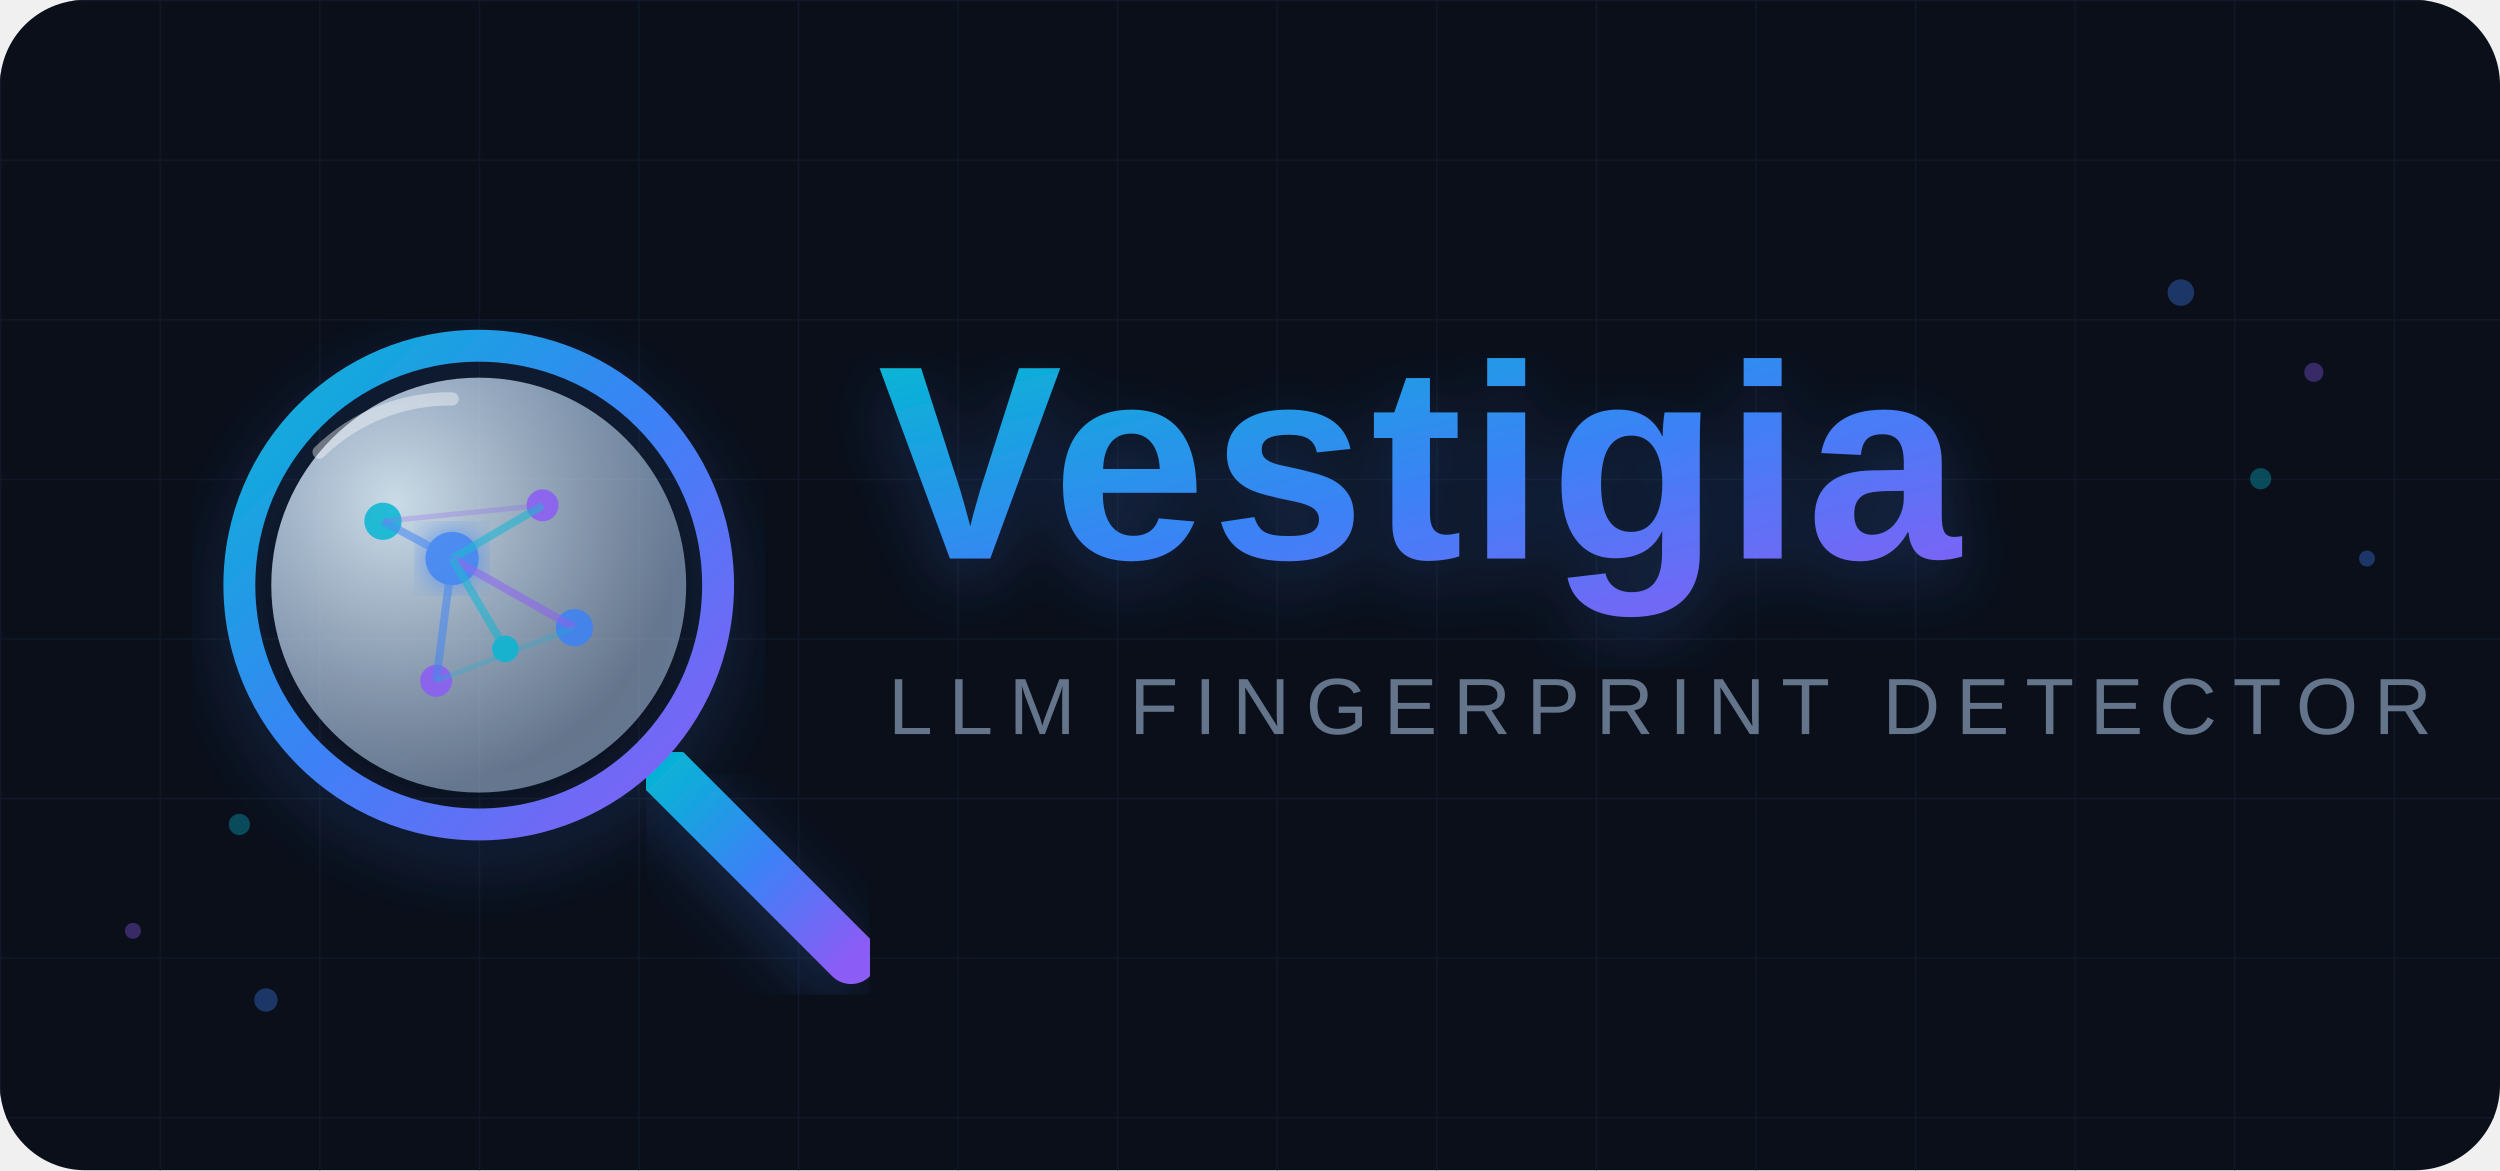
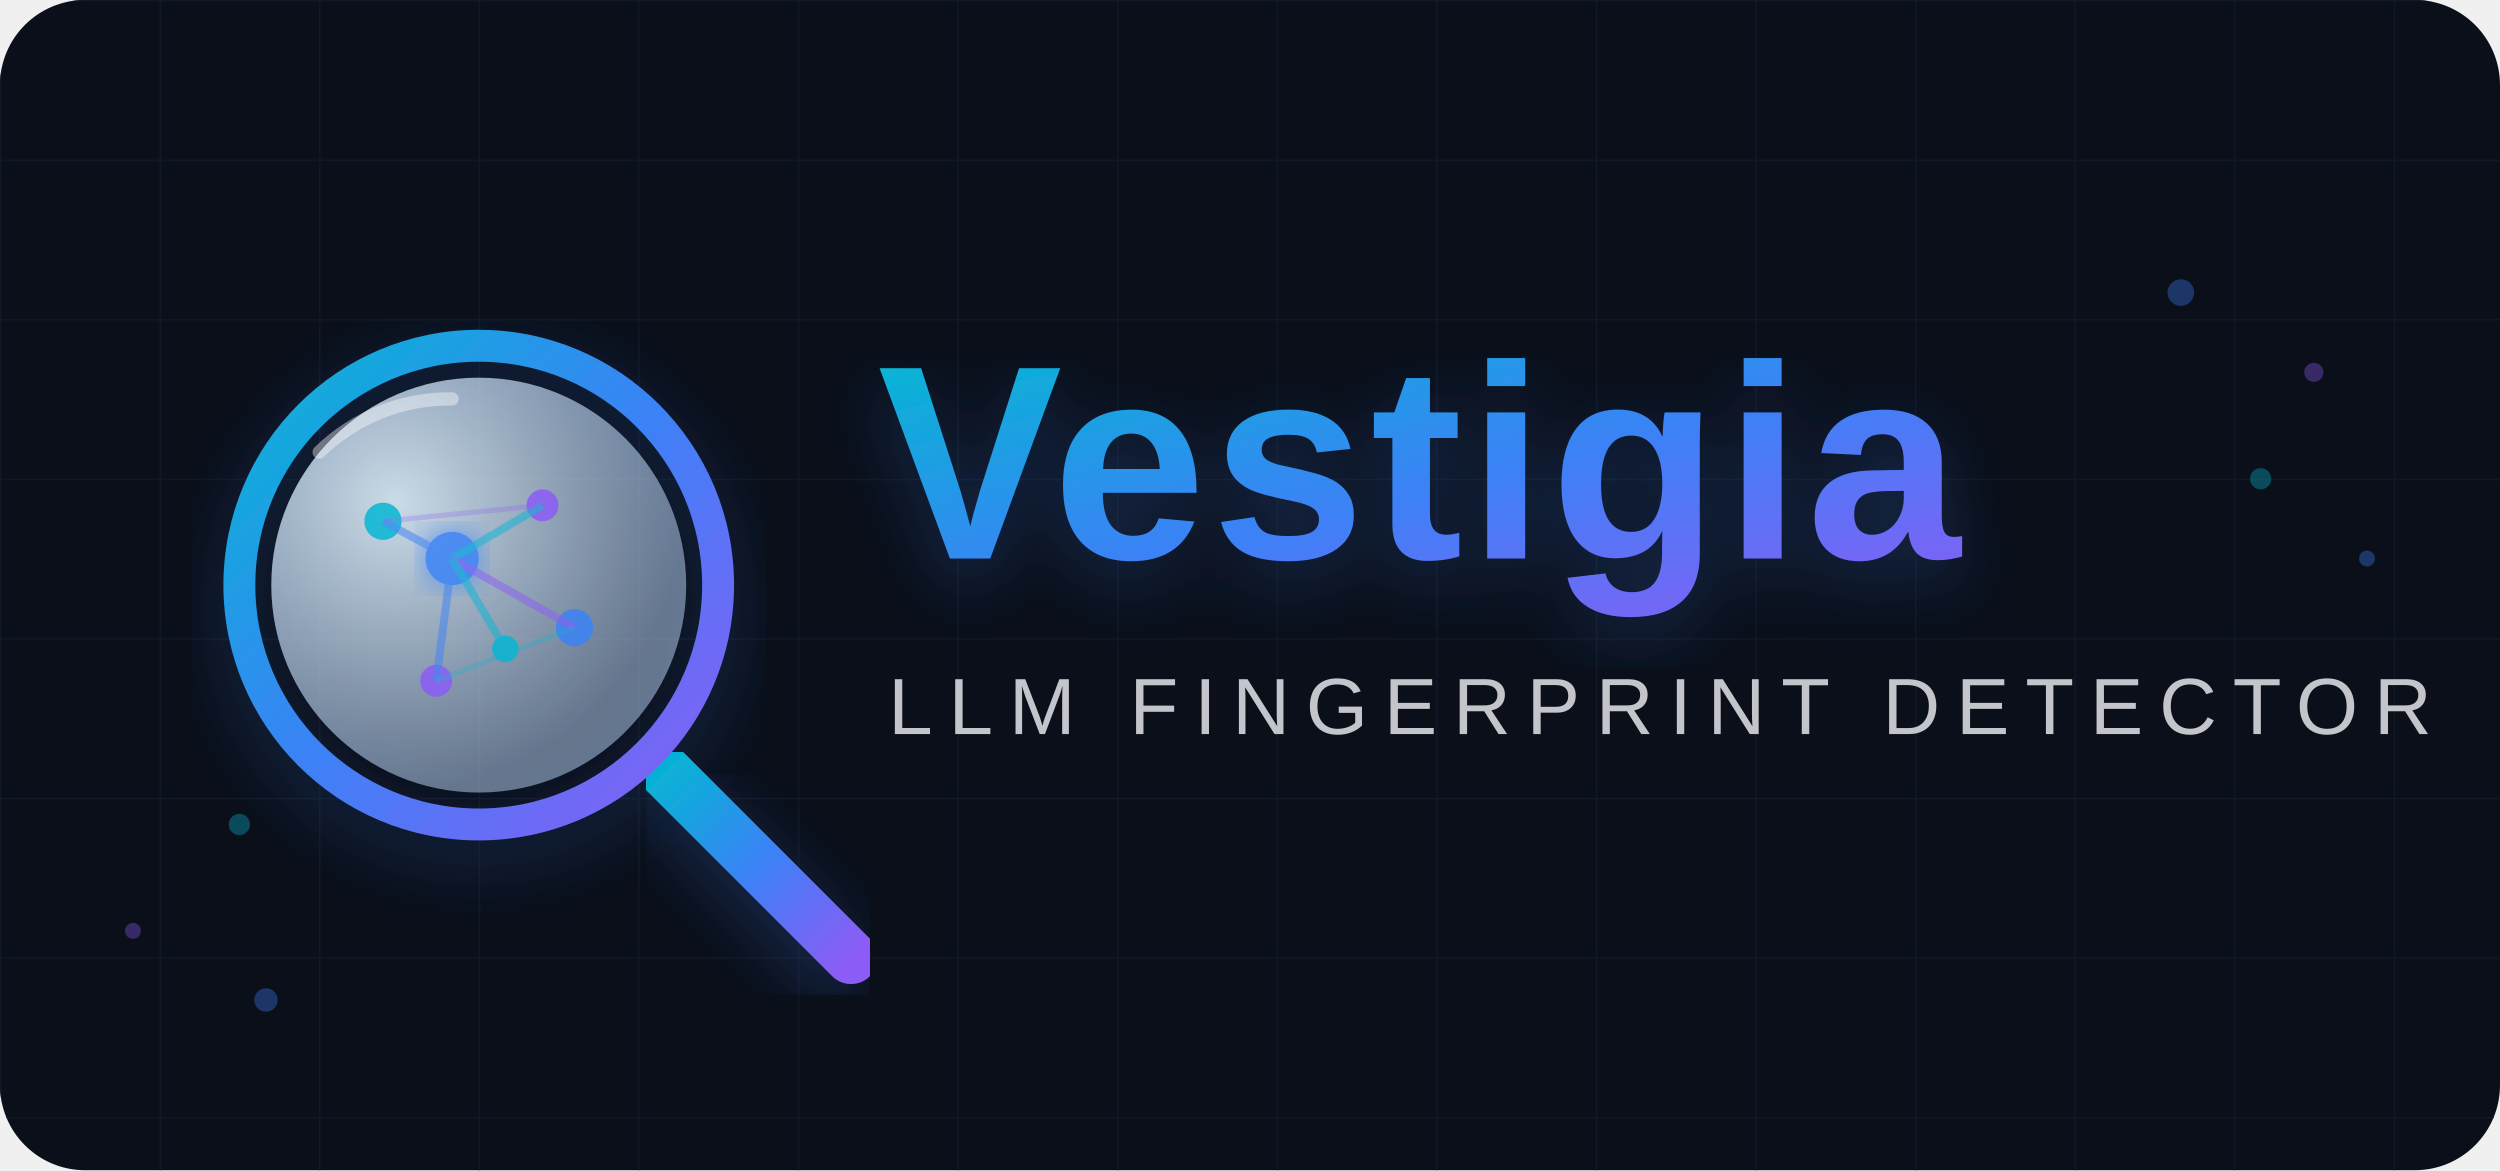
<svg xmlns="http://www.w3.org/2000/svg" viewBox="0 0 470 220">
  <defs>
    <linearGradient id="mainGrad" x1="0%" y1="0%" x2="100%" y2="100%">
      <stop offset="0%" style="stop-color:#06b6d4;stop-opacity:1" />
      <stop offset="50%" style="stop-color:#3b82f6;stop-opacity:1" />
      <stop offset="100%" style="stop-color:#8b5cf6;stop-opacity:1" />
    </linearGradient>
    <radialGradient id="lensGrad" cx="30%" cy="30%" r="70%">
      <stop offset="0%" style="stop-color:#e0f2fe;stop-opacity:0.9" />
      <stop offset="100%" style="stop-color:#bfdbfe;stop-opacity:0.5" />
    </radialGradient>
    <filter id="glow" x="-20%" y="-20%" width="140%" height="140%">
      <feGaussianBlur stdDeviation="3" result="blur" />
      <feMerge>
        <feMergeNode in="blur" />
        <feMergeNode in="SourceGraphic" />
      </feMerge>
    </filter>
    <filter id="shadow" x="-10%" y="-10%" width="120%" height="130%">
      <feDropShadow dx="0" dy="4" stdDeviation="6" flood-color="#3b82f6" flood-opacity="0.25" />
    </filter>
  </defs>
  <rect width="470" height="220" fill="#0a0f1a" rx="16" />
  <pattern id="grid" width="30" height="30" patternUnits="userSpaceOnUse">
    <path d="M 30 0 L 0 0 0 30" fill="none" stroke="#111827" stroke-width="0.5" />
  </pattern>
  <rect width="470" height="220" fill="url(#grid)" rx="16" />
  <g transform="translate(90, 110)">
    <line x1="35" y1="35" x2="70" y2="70" stroke="url(#mainGrad)" stroke-width="10" stroke-linecap="round" filter="url(#shadow)" />
    <circle cx="0" cy="0" r="45" fill="none" stroke="url(#mainGrad)" stroke-width="6" filter="url(#shadow)" />
    <circle cx="0" cy="0" r="39" fill="url(#lensGrad)" />
    <g opacity="0.85">
      <circle cx="-5" cy="-5" r="5" fill="#3b82f6" filter="url(#glow)" />
      <circle cx="-18" cy="-12" r="3.5" fill="#06b6d4" />
      <circle cx="12" cy="-15" r="3" fill="#8b5cf6" />
      <circle cx="18" cy="8" r="3.5" fill="#3b82f6" />
      <circle cx="-8" cy="18" r="3" fill="#8b5cf6" />
      <circle cx="5" cy="12" r="2.5" fill="#06b6d4" />
      <line x1="-5" y1="-5" x2="-18" y2="-12" stroke="#3b82f6" stroke-width="1.5" opacity="0.6" />
      <line x1="-5" y1="-5" x2="12" y2="-15" stroke="#06b6d4" stroke-width="1.5" opacity="0.6" />
      <line x1="-5" y1="-5" x2="18" y2="8" stroke="#8b5cf6" stroke-width="1.5" opacity="0.6" />
      <line x1="-5" y1="-5" x2="-8" y2="18" stroke="#3b82f6" stroke-width="1.5" opacity="0.6" />
      <line x1="-5" y1="-5" x2="5" y2="12" stroke="#06b6d4" stroke-width="1.5" opacity="0.6" />
      <line x1="-18" y1="-12" x2="12" y2="-15" stroke="#8b5cf6" stroke-width="1" opacity="0.3" />
      <line x1="18" y1="8" x2="-8" y2="18" stroke="#06b6d4" stroke-width="1" opacity="0.3" />
    </g>
    <path d="M -30 -25 A 35 35 0 0 1 -5 -35" fill="none" stroke="white" stroke-width="2.5" stroke-linecap="round" opacity="0.4" />
  </g>
  <g transform="translate(165, 110)">
    <text x="0" y="-5" font-family="'Segoe UI', 'Helvetica Neue', Arial, sans-serif" font-size="52" font-weight="700" fill="url(#mainGrad)" letter-spacing="1" filter="url(#shadow)">
      Vestigia
    </text>
-     <text x="2" y="28" font-family="'Segoe UI', 'Helvetica Neue', Arial, sans-serif" font-size="15" font-weight="400" fill="#64748b" letter-spacing="3">
+     <text x="2" y="28" font-family="'Segoe UI', 'Helvetica Neue', Arial, sans-serif" font-size="15" font-weight="400" fill="#c4c4cb" letter-spacing="3">
      LLM FINGERPRINT DETECTOR
    </text>
    <line x1="2" y1="42" x2="180" y2="42" stroke="url(#mainGrad)" stroke-width="1.5" opacity="0.5" />
  </g>
  <g opacity="0.35">
    <circle cx="410" cy="55" r="2.5" fill="#3b82f6" />
    <circle cx="435" cy="70" r="1.8" fill="#8b5cf6" />
    <circle cx="425" cy="90" r="2" fill="#06b6d4" />
    <circle cx="445" cy="105" r="1.5" fill="#3b82f6" />
    <circle cx="45" cy="155" r="2" fill="#06b6d4" />
    <circle cx="25" cy="175" r="1.5" fill="#8b5cf6" />
    <circle cx="50" cy="188" r="2.2" fill="#3b82f6" />
  </g>
</svg>
